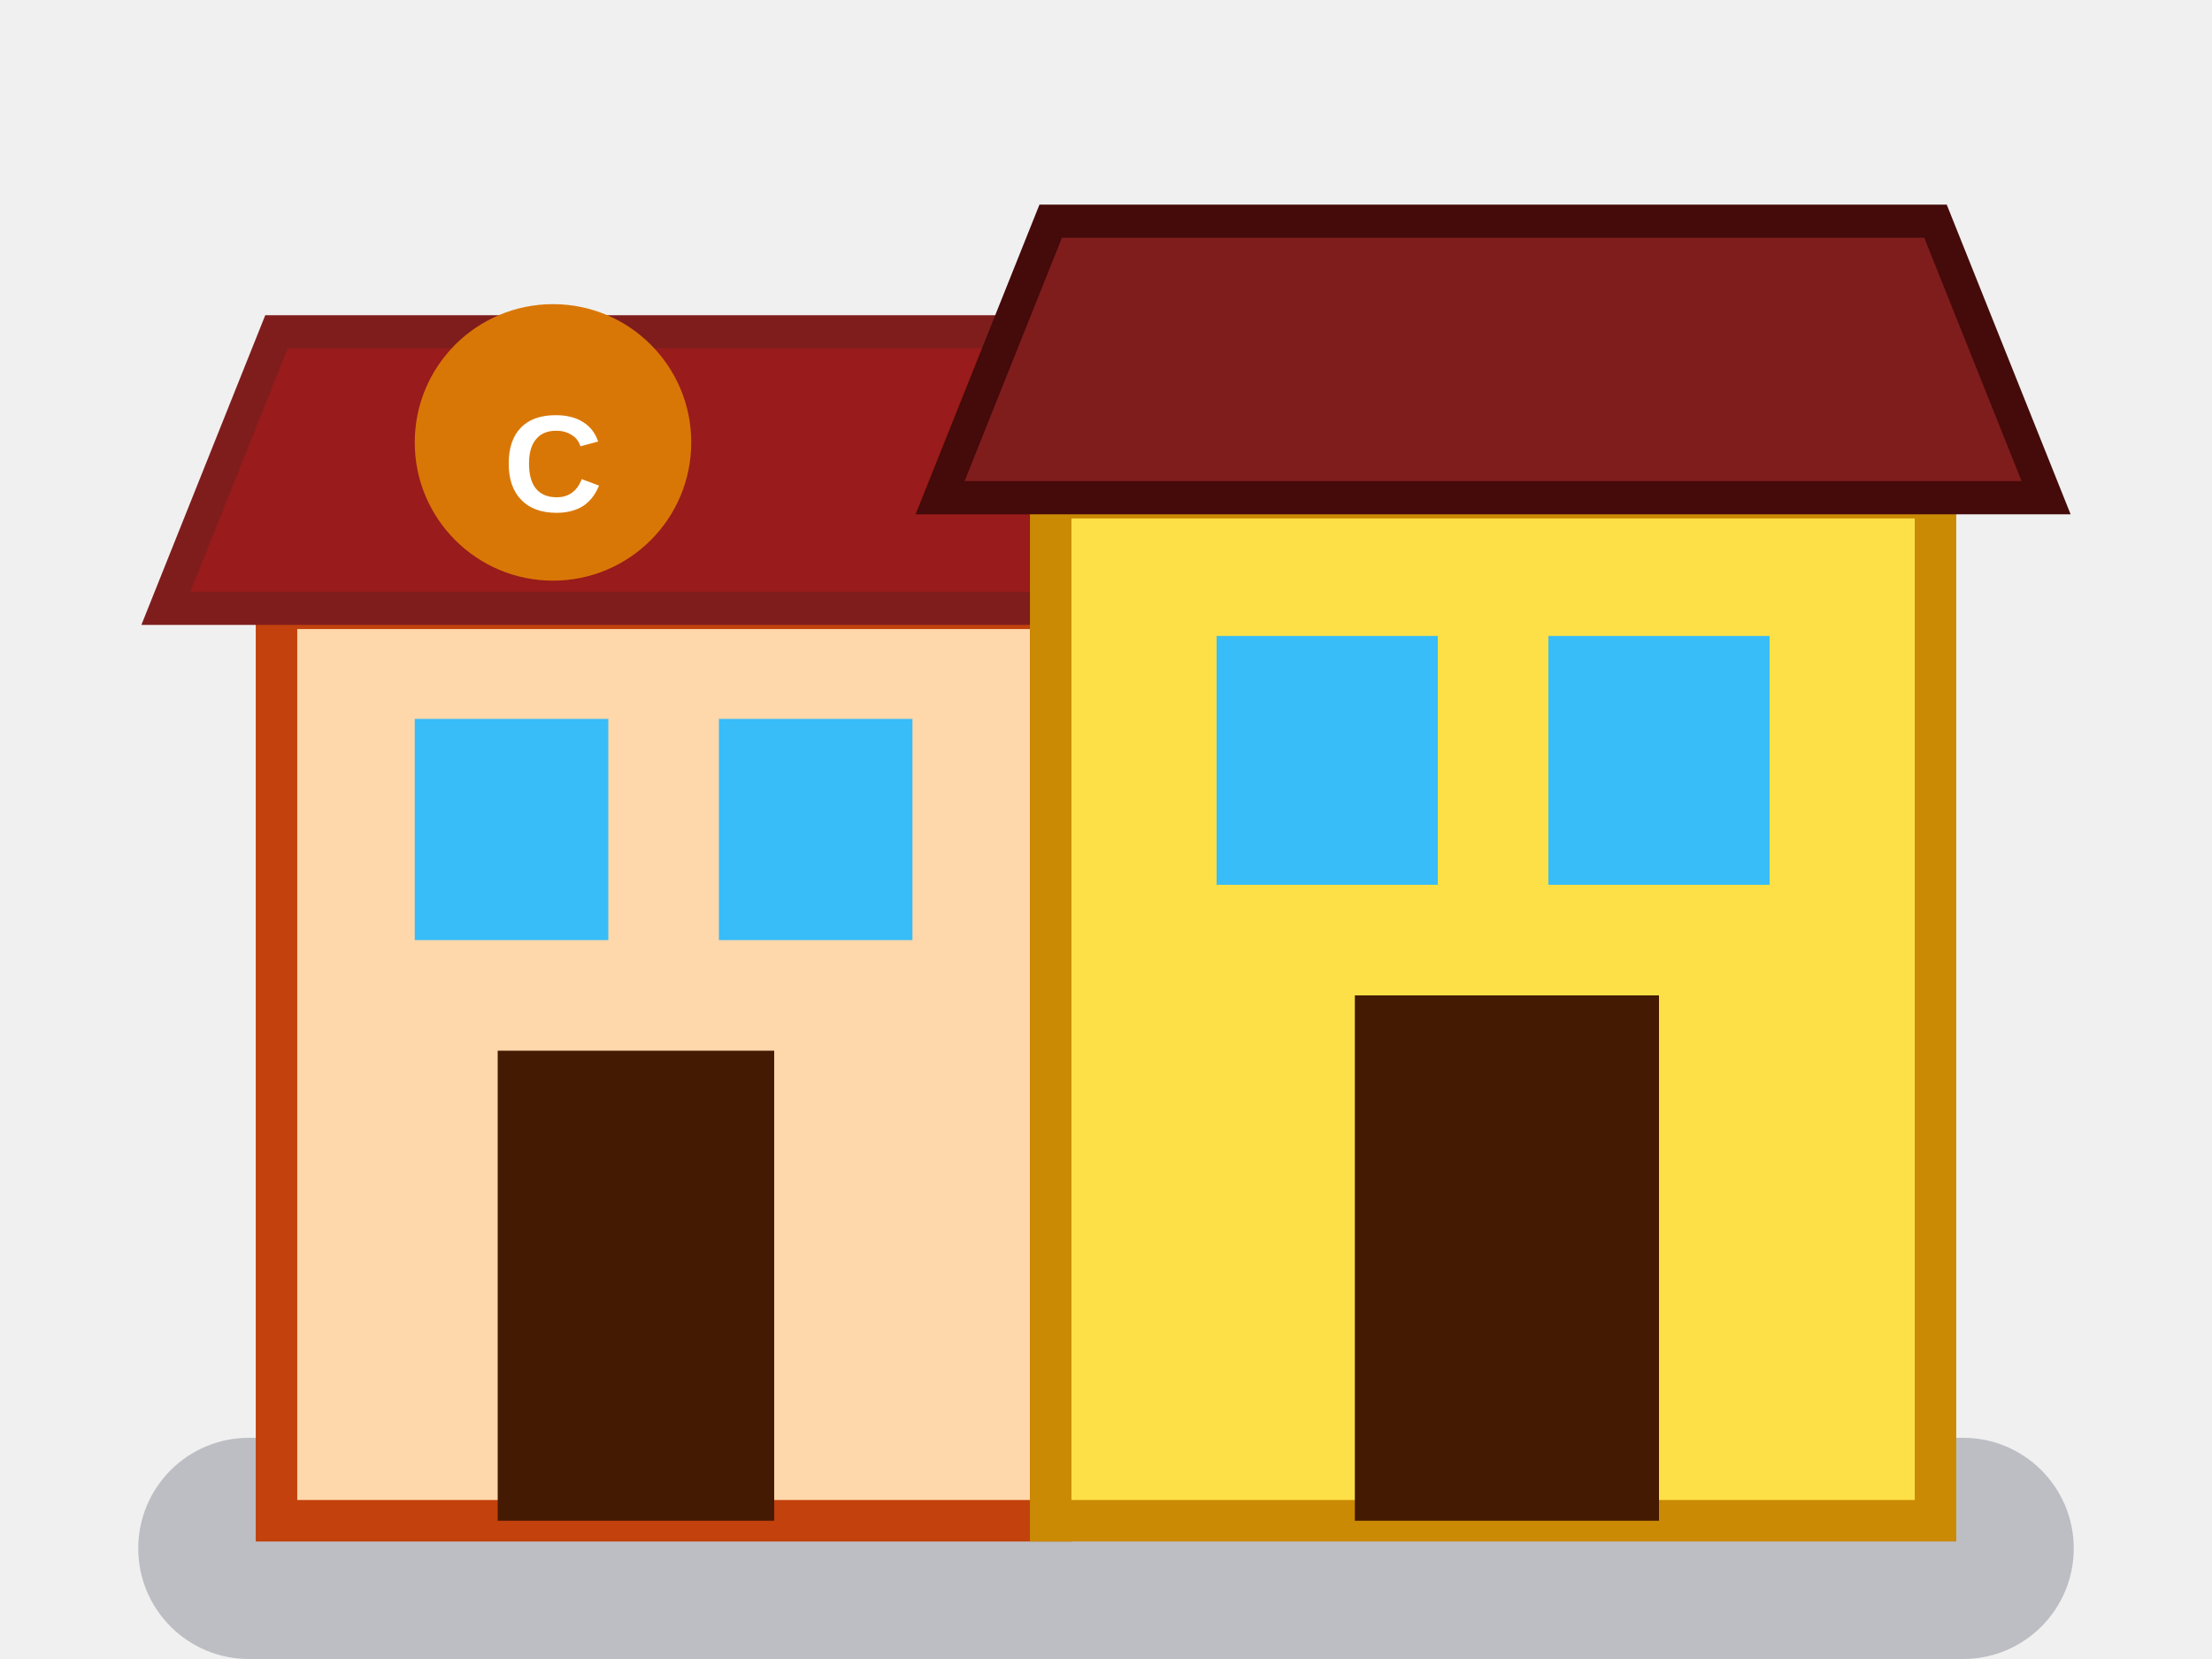
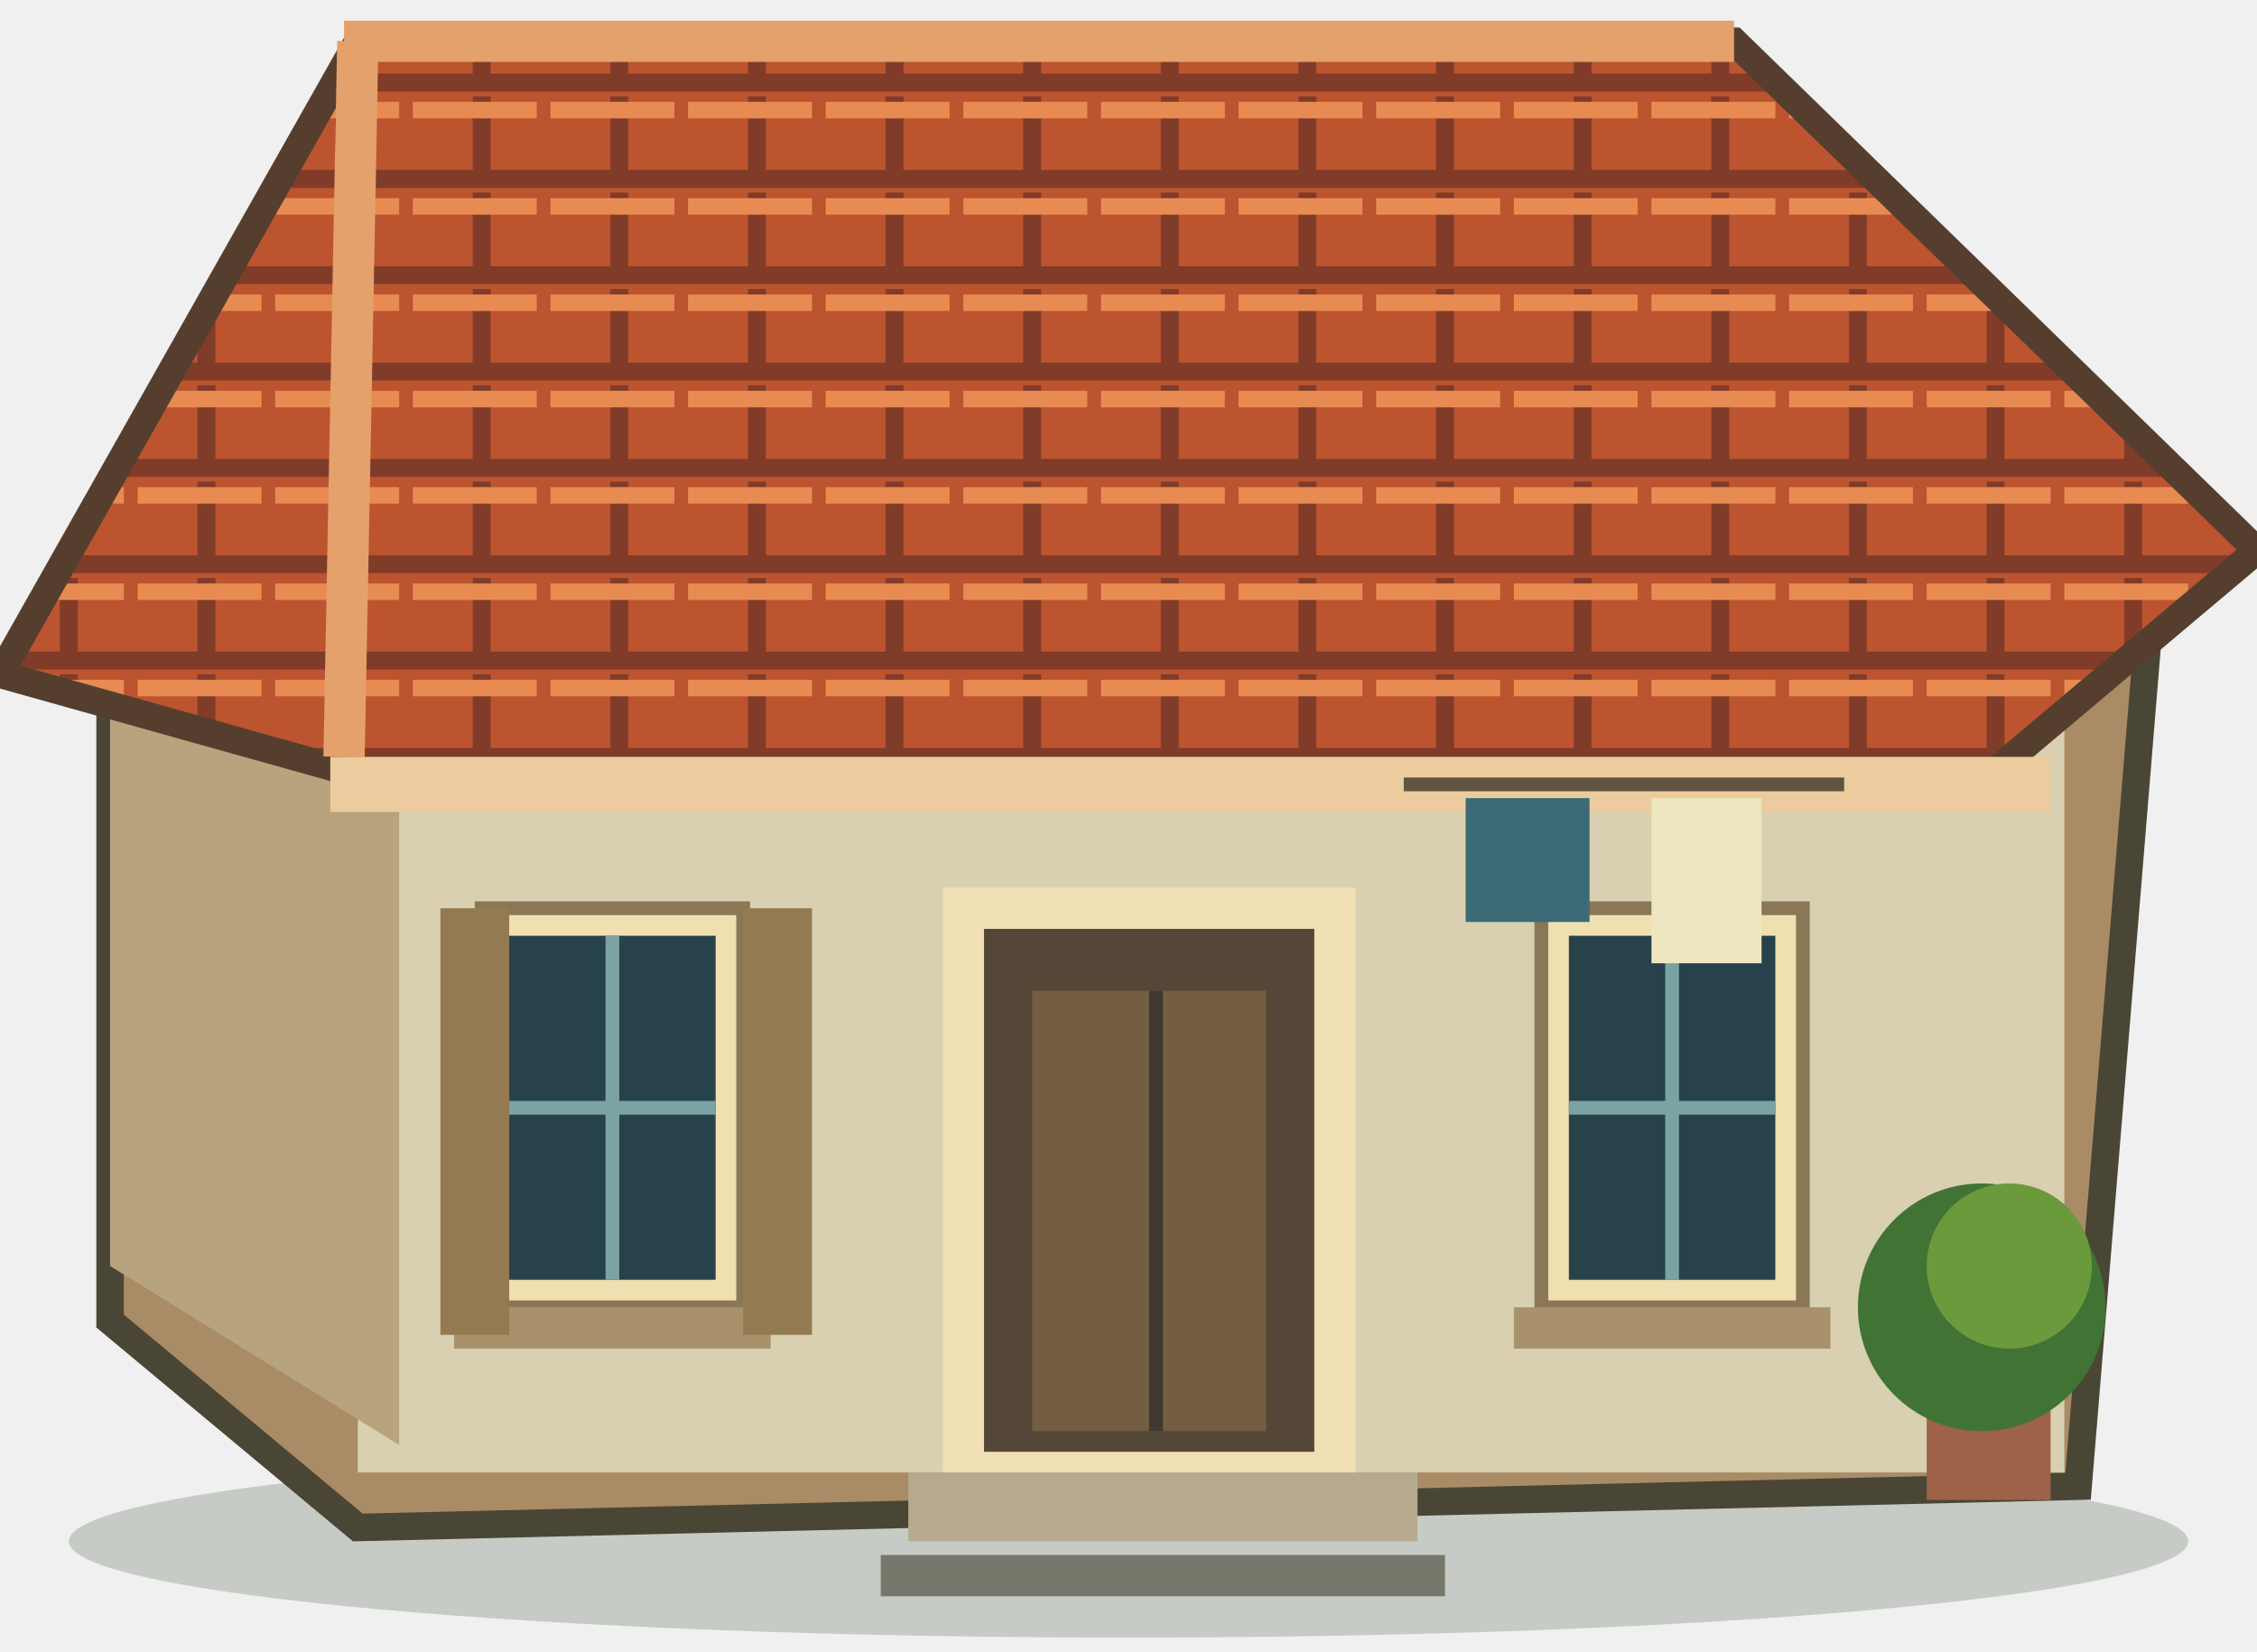
- <svg xmlns="http://www.w3.org/2000/svg" viewBox="0 0 80 60" width="80" height="60">
-   <rect x="5" y="52" width="70" height="8" rx="4" fill="#1e293b" opacity="0.25" />
-   <rect x="10" y="22" width="28" height="33" fill="#fed7aa" stroke="#c2410c" stroke-width="1.5" />
-   <polygon points="6,22 42,22 38,12 10,12" fill="#991b1b" stroke="#7f1d1d" stroke-width="1.2" />
-   <rect x="18" y="38" width="10" height="17" fill="#451a03" />
-   <rect x="15" y="26" width="7" height="8" fill="#38bdf8" />
-   <rect x="26" y="26" width="7" height="8" fill="#38bdf8" />
-   <rect x="38" y="18" width="32" height="37" fill="#fde047" stroke="#ca8a04" stroke-width="1.5" />
-   <polygon points="34,18 74,18 70,8 38,8" fill="#7f1d1d" stroke="#450a0a" stroke-width="1.2" />
-   <rect x="49" y="36" width="11" height="19" fill="#451a03" />
-   <rect x="44" y="23" width="8" height="9" fill="#38bdf8" />
-   <rect x="56" y="23" width="8" height="9" fill="#38bdf8" />
-   <circle cx="20" cy="16" r="5" fill="#d97706" />
-   <text x="20" y="18.5" font-family="Arial, sans-serif" font-size="5" font-weight="bold" fill="#ffffff" text-anchor="middle">C</text>
+ <svg xmlns="http://www.w3.org/2000/svg" width="164" height="120" viewBox="0 0 164 120">
+   <defs>
+     <pattern id="roof" width="10" height="7" patternUnits="userSpaceOnUse">
+       <rect width="10" height="7" fill="#bc542f" />
+       <path d="M0 6H10 M5 0V6" stroke="#813c29" stroke-width="1.3" />
+       <path d="M0 1H9" stroke="#e78b53" stroke-width="1.2" />
+     </pattern>
+     <pattern id="wall" width="14" height="9" patternUnits="userSpaceOnUse">
+       <rect width="14" height="9" fill="#ddc596" />
+       <path d="M0 9H14 M7 0V9" stroke="#bda47e" stroke-width=".5" />
+     </pattern>
+     <pattern id="metal" width="9" height="9" patternUnits="userSpaceOnUse">
+       <rect width="9" height="9" fill="#568e80" />
+       <path d="M0 0V9 M3 0V9" stroke="#396158" />
+       <path d="M8 0V9" stroke="#8bbaa3" />
+     </pattern>
+   </defs>
+   <ellipse cx="82" cy="112" rx="77" ry="7" fill="#394e35" opacity=".23" />
+   <path d="M8 44L31 21 157 35 151 108 26 111 8 96Z" fill="#a98c65" stroke="#4a4636" stroke-width="2" />
+   <path d="M26 44H150V107H26Z" fill="#d8d0b0" />
+   <path d="M8 44L29 57V105L8 92Z" fill="#b7a37e" />
+   <path d="M0 49L26 3 126 3 164 40 145 56 25 56Z" fill="url(#roof)" stroke="#553e2e" stroke-width="2" />
+   <path d="M26 3L25 55 M25 3H126" stroke="#e5a16b" stroke-width="3" />
+   <path d="M24 57H149" stroke="#eccc9e" stroke-width="4" />
+   <rect x="35" y="66" width="19" height="29" fill="#f0dfb1" stroke="#8a7756" />
+   <rect x="37" y="68" width="15" height="25" fill="#27424b" />
+   <path d="M44.5 68V93 M37 80.5H52" stroke="#7ca3a4" />
+   <rect x="33" y="95" width="23" height="3" fill="#a9916b" />
+   <rect x="112" y="66" width="19" height="29" fill="#f0dfb1" stroke="#8a7756" />
+   <rect x="114" y="68" width="15" height="25" fill="#27424b" />
+   <path d="M121.5 68V93 M114 80.5H129" stroke="#7ca3a4" />
+   <rect x="110" y="95" width="23" height="3" fill="#a9916b" />
+   <rect x="70" y="66" width="27" height="41" fill="#544738" stroke="#f1dfb5" stroke-width="3" />
+   <rect x="75" y="72" width="17" height="32" fill="#735e44" />
+   <path d="M84 72V104" stroke="#3f3930" />
+   <rect x="66" y="107" width="37" height="5" fill="#b5aa8d" />
+   <rect x="64" y="113" width="41" height="3" fill="#77776b" />
+   <rect x="32" y="66" width="5" height="31" fill="#947a51" />
+   <rect x="54" y="66" width="5" height="31" fill="#947a51" />
+   <path d="M102 57H134" stroke="#605440" />
+   <path d="M111 58V67" stroke="#3a6b76" stroke-width="9" />
+   <path d="M124 58V70" stroke="#eee5c1" stroke-width="8" />
+   <rect x="140" y="99" width="9" height="10" fill="#9d6247" />
+   <circle cx="144" cy="95" r="9" fill="#417334" />
+   <circle cx="146" cy="92" r="6" fill="#6b9a3c" />
</svg>
